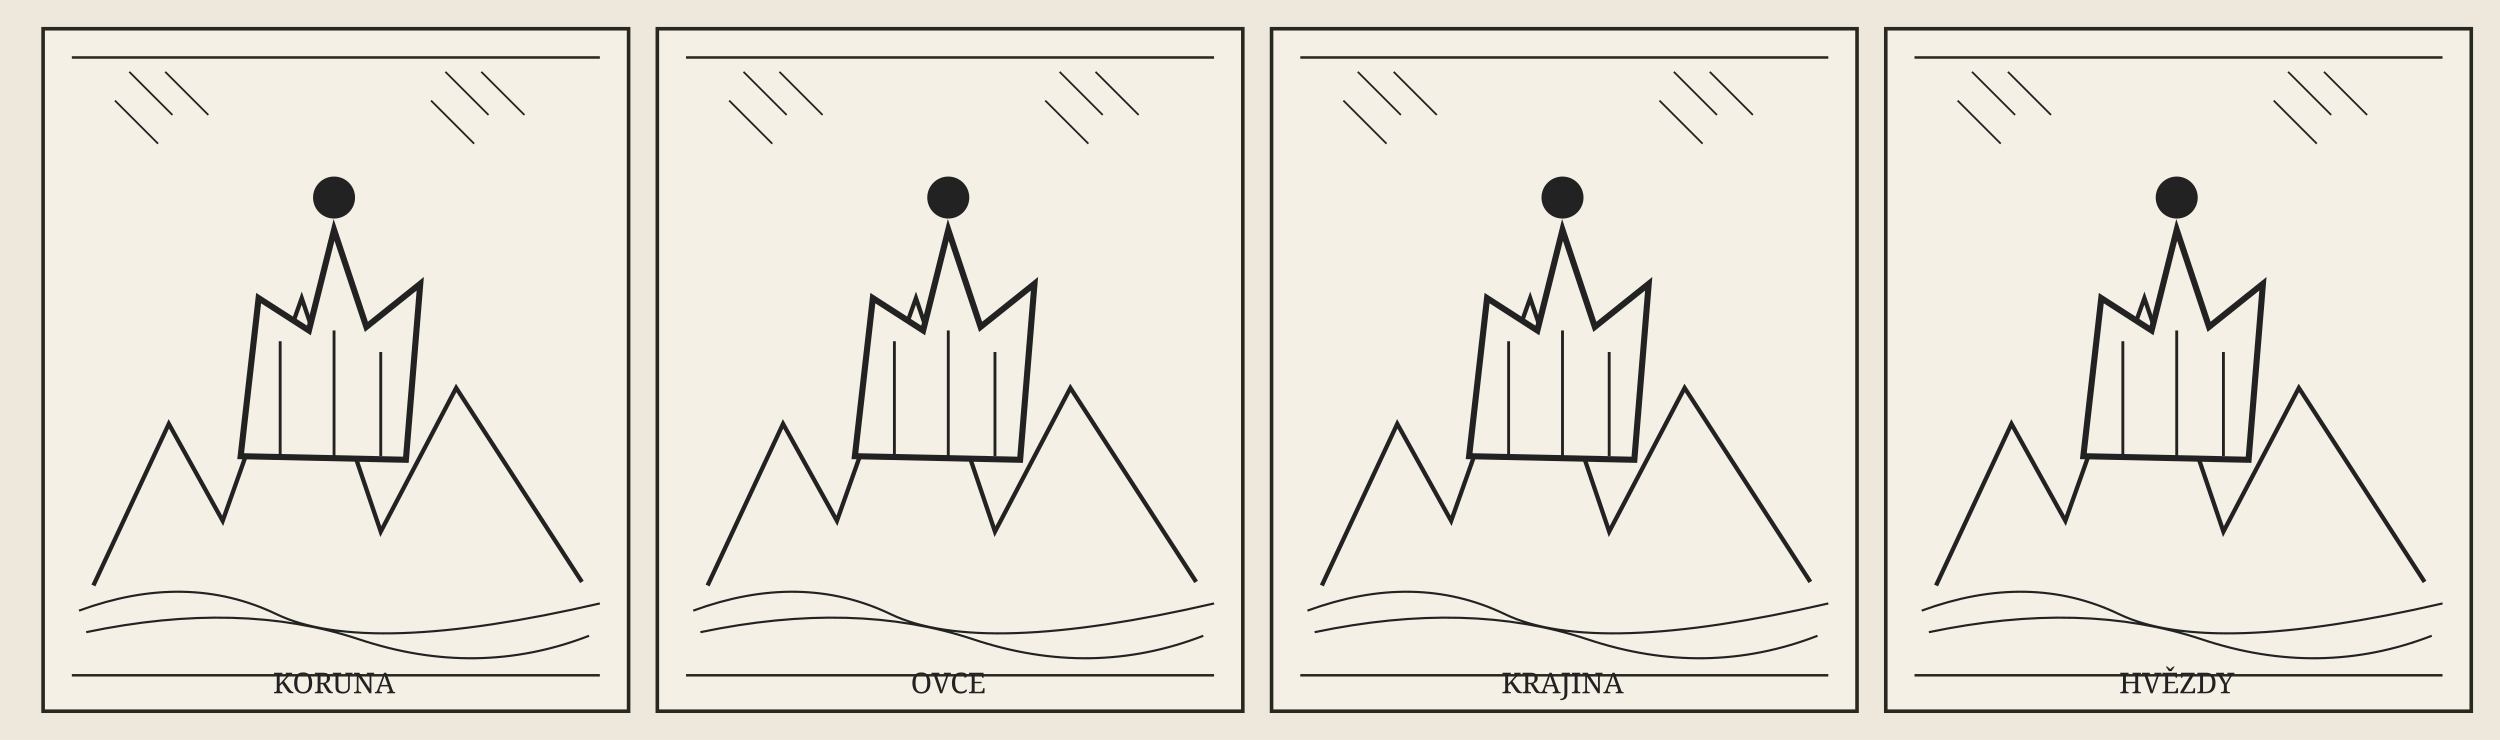
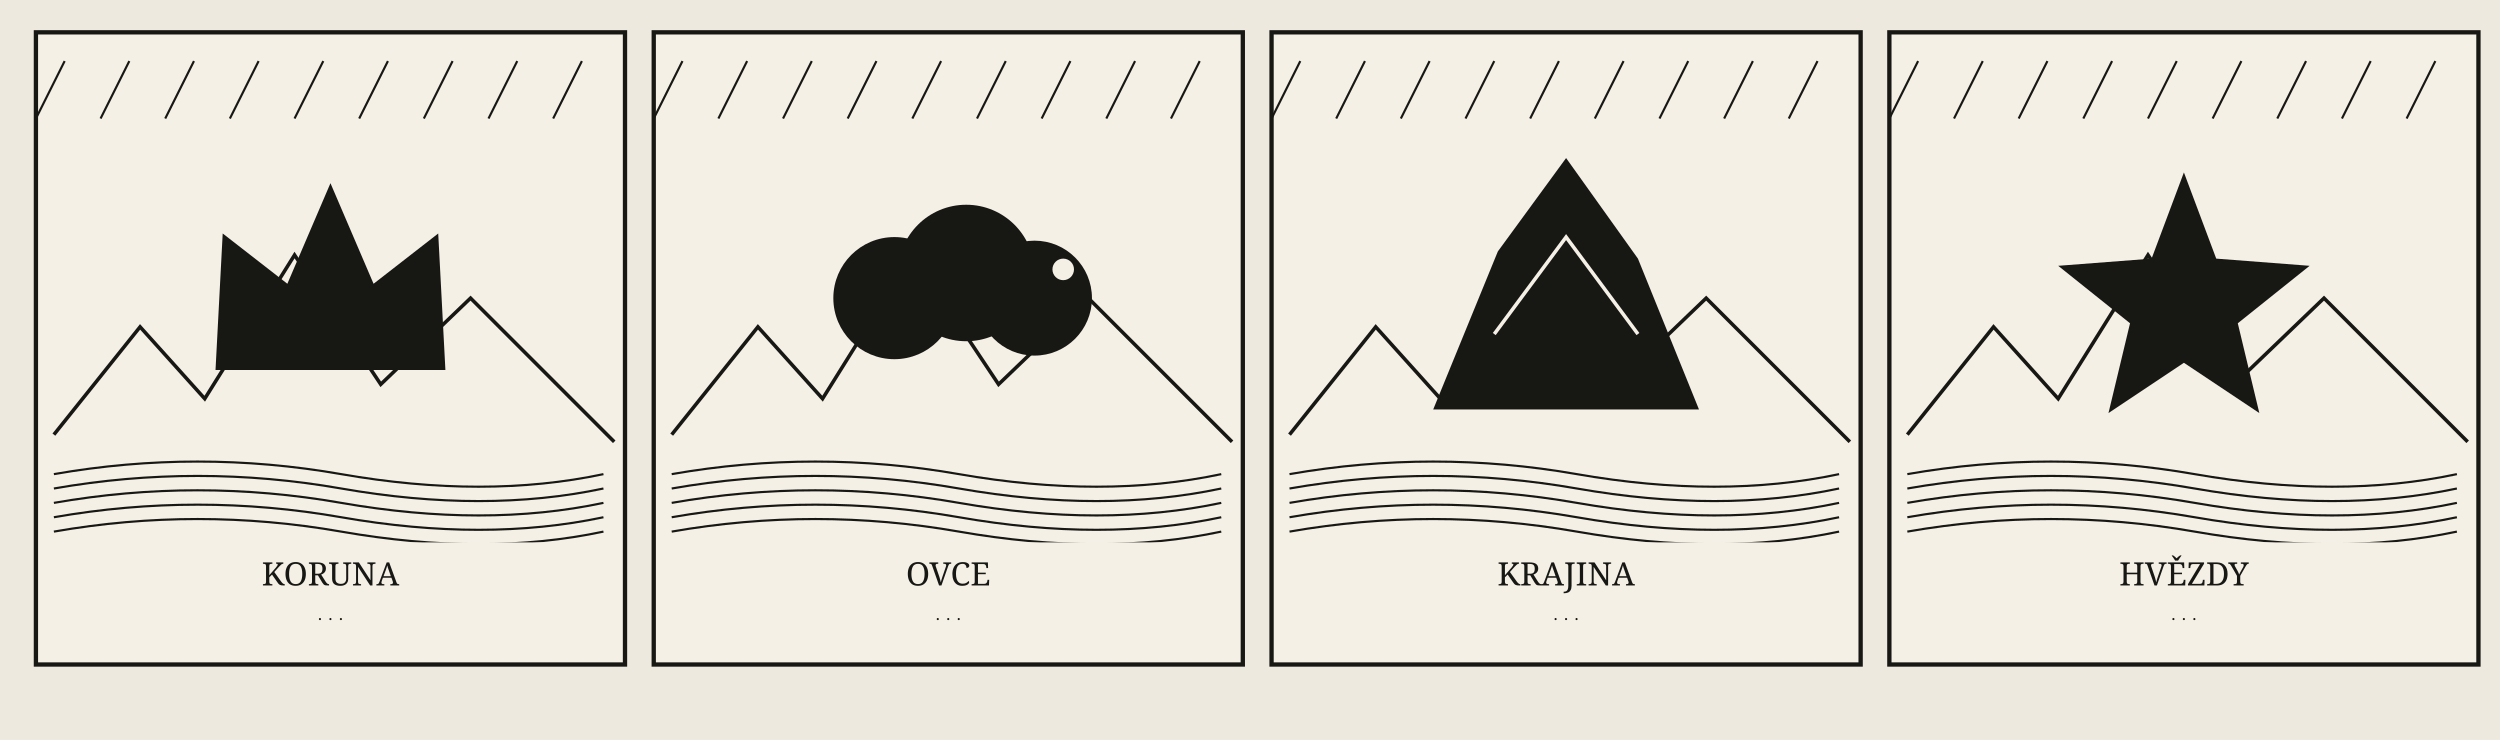
<svg xmlns="http://www.w3.org/2000/svg" viewBox="0 0 696 206">
-   <rect width="696" height="206" fill="#eee8dc" />
-   <g transform="translate(12,8)">
-     <rect width="163" height="190" fill="#f5f0e5" stroke="#282820" />
-     <path d="M8 8H155M8 180H155" stroke="#282820" stroke-width=".7" />
-     <g fill="none" stroke="#222" stroke-width="1.2">
-       <path d="M14 155L35 110L50 137L72 75L94 140L115 100L150 154" />
-       <path d="M10 162Q40 151 65 163T155 160M12 168Q55 159 88 170T152 169" stroke-width=".6" />
-       <path d="M20 20l12 12m-8-20l12 12m-2-12l12 12M108 20l12 12m-8-20l12 12m-2-12l12 12" stroke-width=".5" />
-     </g>
-     <g transform="translate(81,91)" fill="#f5f0e5" stroke="#222" stroke-width="1.7">
-       <path d="M-26 28L-21 -16L-7 -7L0 -35L9 -8L24 -20L20 29Z" />
-       <path d="M-15 28V-4M0 28V-7M13 28V-1" stroke-width=".8" />
-       <circle cx="0" cy="-44" r="5" fill="#222" />
-     </g>
-     <text x="81" y="185" font-family="Georgia,serif" font-size="8" text-anchor="middle" fill="#222">KORUNA</text>
+   <rect width="696" height="206" fill="#eee9de" />
+   <g>
+     <rect x="10" y="9" width="164" height="176" fill="#f5f0e6" stroke="#171714" stroke-width="1.2" />
+     <path d="M18 17l-8 16" stroke="#171714" stroke-width=".6" />
+     <path d="M36 17l-8 16" stroke="#171714" stroke-width=".6" />
+     <path d="M54 17l-8 16" stroke="#171714" stroke-width=".6" />
+     <path d="M72 17l-8 16" stroke="#171714" stroke-width=".6" />
+     <path d="M90 17l-8 16" stroke="#171714" stroke-width=".6" />
+     <path d="M108 17l-8 16" stroke="#171714" stroke-width=".6" />
+     <path d="M126 17l-8 16" stroke="#171714" stroke-width=".6" />
+     <path d="M144 17l-8 16" stroke="#171714" stroke-width=".6" />
+     <path d="M162 17l-8 16" stroke="#171714" stroke-width=".6" />
+     <path d="M15 121l24 -30 18 20 25 -40 24 36 25 -24 40 40" stroke="#171714" fill="none" />
+     <path d="M60 103L62 65L80 79L92 51L104 79L122 65L124 103Z" fill="#171714" />
+     <path d="M15 132q40 -7 80 0t73 0" stroke="#171714" stroke-width=".6" fill="none" />
+     <path d="M15 136q40 -7 80 0t73 0" stroke="#171714" stroke-width=".6" fill="none" />
+     <path d="M15 140q40 -7 80 0t73 0" stroke="#171714" stroke-width=".6" fill="none" />
+     <path d="M15 144q40 -7 80 0t73 0" stroke="#171714" stroke-width=".6" fill="none" />
+     <path d="M15 148q40 -7 80 0t73 0" stroke="#171714" stroke-width=".6" fill="none" />
+     <rect x="15" y="151" width="154" height="29" fill="#f5f0e6" />
+     <text x="92" y="163" text-anchor="middle" font-family="Georgia,serif" font-size="9" fill="#171714">KORUNA</text>
+     <text x="92" y="174" text-anchor="middle" font-size="5" fill="#171714">· · ·</text>
  </g>
-   <g transform="translate(183,8)">
-     <rect width="163" height="190" fill="#f5f0e5" stroke="#282820" />
-     <path d="M8 8H155M8 180H155" stroke="#282820" stroke-width=".7" />
-     <g fill="none" stroke="#222" stroke-width="1.2">
-       <path d="M14 155L35 110L50 137L72 75L94 140L115 100L150 154" />
-       <path d="M10 162Q40 151 65 163T155 160M12 168Q55 159 88 170T152 169" stroke-width=".6" />
-       <path d="M20 20l12 12m-8-20l12 12m-2-12l12 12M108 20l12 12m-8-20l12 12m-2-12l12 12" stroke-width=".5" />
-     </g>
-     <g transform="translate(81,91)" fill="#f5f0e5" stroke="#222" stroke-width="1.7">
-       <path d="M-26 28L-21 -16L-7 -7L0 -35L9 -8L24 -20L20 29Z" />
-       <path d="M-15 28V-4M0 28V-7M13 28V-1" stroke-width=".8" />
-       <circle cx="0" cy="-44" r="5" fill="#222" />
-     </g>
-     <text x="81" y="185" font-family="Georgia,serif" font-size="8" text-anchor="middle" fill="#222">OVCE</text>
+   <g>
+     <rect x="182" y="9" width="164" height="176" fill="#f5f0e6" stroke="#171714" stroke-width="1.2" />
+     <path d="M190 17l-8 16" stroke="#171714" stroke-width=".6" />
+     <path d="M208 17l-8 16" stroke="#171714" stroke-width=".6" />
+     <path d="M226 17l-8 16" stroke="#171714" stroke-width=".6" />
+     <path d="M244 17l-8 16" stroke="#171714" stroke-width=".6" />
+     <path d="M262 17l-8 16" stroke="#171714" stroke-width=".6" />
+     <path d="M280 17l-8 16" stroke="#171714" stroke-width=".6" />
+     <path d="M298 17l-8 16" stroke="#171714" stroke-width=".6" />
+     <path d="M316 17l-8 16" stroke="#171714" stroke-width=".6" />
+     <path d="M334 17l-8 16" stroke="#171714" stroke-width=".6" />
+     <path d="M187 121l24 -30 18 20 25 -40 24 36 25 -24 40 40" stroke="#171714" fill="none" />
+     <circle cx="249" cy="83" r="17" fill="#171714" />
+     <circle cx="269" cy="76" r="19" fill="#171714" />
+     <circle cx="288" cy="83" r="16" fill="#171714" />
+     <circle cx="296" cy="75" r="3" fill="#f5f0e6" />
+     <path d="M187 132q40 -7 80 0t73 0" stroke="#171714" stroke-width=".6" fill="none" />
+     <path d="M187 136q40 -7 80 0t73 0" stroke="#171714" stroke-width=".6" fill="none" />
+     <path d="M187 140q40 -7 80 0t73 0" stroke="#171714" stroke-width=".6" fill="none" />
+     <path d="M187 144q40 -7 80 0t73 0" stroke="#171714" stroke-width=".6" fill="none" />
+     <path d="M187 148q40 -7 80 0t73 0" stroke="#171714" stroke-width=".6" fill="none" />
+     <rect x="187" y="151" width="154" height="29" fill="#f5f0e6" />
+     <text x="264" y="163" text-anchor="middle" font-family="Georgia,serif" font-size="9" fill="#171714">OVCE</text>
+     <text x="264" y="174" text-anchor="middle" font-size="5" fill="#171714">· · ·</text>
  </g>
-   <g transform="translate(354,8)">
-     <rect width="163" height="190" fill="#f5f0e5" stroke="#282820" />
-     <path d="M8 8H155M8 180H155" stroke="#282820" stroke-width=".7" />
-     <g fill="none" stroke="#222" stroke-width="1.2">
-       <path d="M14 155L35 110L50 137L72 75L94 140L115 100L150 154" />
-       <path d="M10 162Q40 151 65 163T155 160M12 168Q55 159 88 170T152 169" stroke-width=".6" />
-       <path d="M20 20l12 12m-8-20l12 12m-2-12l12 12M108 20l12 12m-8-20l12 12m-2-12l12 12" stroke-width=".5" />
-     </g>
-     <g transform="translate(81,91)" fill="#f5f0e5" stroke="#222" stroke-width="1.7">
-       <path d="M-26 28L-21 -16L-7 -7L0 -35L9 -8L24 -20L20 29Z" />
-       <path d="M-15 28V-4M0 28V-7M13 28V-1" stroke-width=".8" />
-       <circle cx="0" cy="-44" r="5" fill="#222" />
-     </g>
-     <text x="81" y="185" font-family="Georgia,serif" font-size="8" text-anchor="middle" fill="#222">KRAJINA</text>
+   <g>
+     <rect x="354" y="9" width="164" height="176" fill="#f5f0e6" stroke="#171714" stroke-width="1.2" />
+     <path d="M362 17l-8 16" stroke="#171714" stroke-width=".6" />
+     <path d="M380 17l-8 16" stroke="#171714" stroke-width=".6" />
+     <path d="M398 17l-8 16" stroke="#171714" stroke-width=".6" />
+     <path d="M416 17l-8 16" stroke="#171714" stroke-width=".6" />
+     <path d="M434 17l-8 16" stroke="#171714" stroke-width=".6" />
+     <path d="M452 17l-8 16" stroke="#171714" stroke-width=".6" />
+     <path d="M470 17l-8 16" stroke="#171714" stroke-width=".6" />
+     <path d="M488 17l-8 16" stroke="#171714" stroke-width=".6" />
+     <path d="M506 17l-8 16" stroke="#171714" stroke-width=".6" />
+     <path d="M359 121l24 -30 18 20 25 -40 24 36 25 -24 40 40" stroke="#171714" fill="none" />
+     <path d="M399 114L417 70L436 44L456 72L473 114Z" fill="#171714" />
+     <path d="M416 93L436 66L456 93" stroke="#f5f0e6" fill="none" />
+     <path d="M359 132q40 -7 80 0t73 0" stroke="#171714" stroke-width=".6" fill="none" />
+     <path d="M359 136q40 -7 80 0t73 0" stroke="#171714" stroke-width=".6" fill="none" />
+     <path d="M359 140q40 -7 80 0t73 0" stroke="#171714" stroke-width=".6" fill="none" />
+     <path d="M359 144q40 -7 80 0t73 0" stroke="#171714" stroke-width=".6" fill="none" />
+     <path d="M359 148q40 -7 80 0t73 0" stroke="#171714" stroke-width=".6" fill="none" />
+     <rect x="359" y="151" width="154" height="29" fill="#f5f0e6" />
+     <text x="436" y="163" text-anchor="middle" font-family="Georgia,serif" font-size="9" fill="#171714">KRAJINA</text>
+     <text x="436" y="174" text-anchor="middle" font-size="5" fill="#171714">· · ·</text>
  </g>
-   <g transform="translate(525,8)">
-     <rect width="163" height="190" fill="#f5f0e5" stroke="#282820" />
-     <path d="M8 8H155M8 180H155" stroke="#282820" stroke-width=".7" />
-     <g fill="none" stroke="#222" stroke-width="1.2">
-       <path d="M14 155L35 110L50 137L72 75L94 140L115 100L150 154" />
-       <path d="M10 162Q40 151 65 163T155 160M12 168Q55 159 88 170T152 169" stroke-width=".6" />
-       <path d="M20 20l12 12m-8-20l12 12m-2-12l12 12M108 20l12 12m-8-20l12 12m-2-12l12 12" stroke-width=".5" />
-     </g>
-     <g transform="translate(81,91)" fill="#f5f0e5" stroke="#222" stroke-width="1.7">
-       <path d="M-26 28L-21 -16L-7 -7L0 -35L9 -8L24 -20L20 29Z" />
-       <path d="M-15 28V-4M0 28V-7M13 28V-1" stroke-width=".8" />
-       <circle cx="0" cy="-44" r="5" fill="#222" />
-     </g>
-     <text x="81" y="185" font-family="Georgia,serif" font-size="8" text-anchor="middle" fill="#222">HVĚZDY</text>
+   <g>
+     <rect x="526" y="9" width="164" height="176" fill="#f5f0e6" stroke="#171714" stroke-width="1.2" />
+     <path d="M534 17l-8 16" stroke="#171714" stroke-width=".6" />
+     <path d="M552 17l-8 16" stroke="#171714" stroke-width=".6" />
+     <path d="M570 17l-8 16" stroke="#171714" stroke-width=".6" />
+     <path d="M588 17l-8 16" stroke="#171714" stroke-width=".6" />
+     <path d="M606 17l-8 16" stroke="#171714" stroke-width=".6" />
+     <path d="M624 17l-8 16" stroke="#171714" stroke-width=".6" />
+     <path d="M642 17l-8 16" stroke="#171714" stroke-width=".6" />
+     <path d="M660 17l-8 16" stroke="#171714" stroke-width=".6" />
+     <path d="M678 17l-8 16" stroke="#171714" stroke-width=".6" />
+     <path d="M531 121l24 -30 18 20 25 -40 24 36 25 -24 40 40" stroke="#171714" fill="none" />
+     <path d="M608 48l9 24 26 2 -20 16 6 25 -21 -14 -21 14 6 -25 -20 -16 26 -2Z" fill="#171714" />
+     <path d="M531 132q40 -7 80 0t73 0" stroke="#171714" stroke-width=".6" fill="none" />
+     <path d="M531 136q40 -7 80 0t73 0" stroke="#171714" stroke-width=".6" fill="none" />
+     <path d="M531 140q40 -7 80 0t73 0" stroke="#171714" stroke-width=".6" fill="none" />
+     <path d="M531 144q40 -7 80 0t73 0" stroke="#171714" stroke-width=".6" fill="none" />
+     <path d="M531 148q40 -7 80 0t73 0" stroke="#171714" stroke-width=".6" fill="none" />
+     <rect x="531" y="151" width="154" height="29" fill="#f5f0e6" />
+     <text x="608" y="163" text-anchor="middle" font-family="Georgia,serif" font-size="9" fill="#171714">HVĚZDY</text>
+     <text x="608" y="174" text-anchor="middle" font-size="5" fill="#171714">· · ·</text>
  </g>
</svg>
